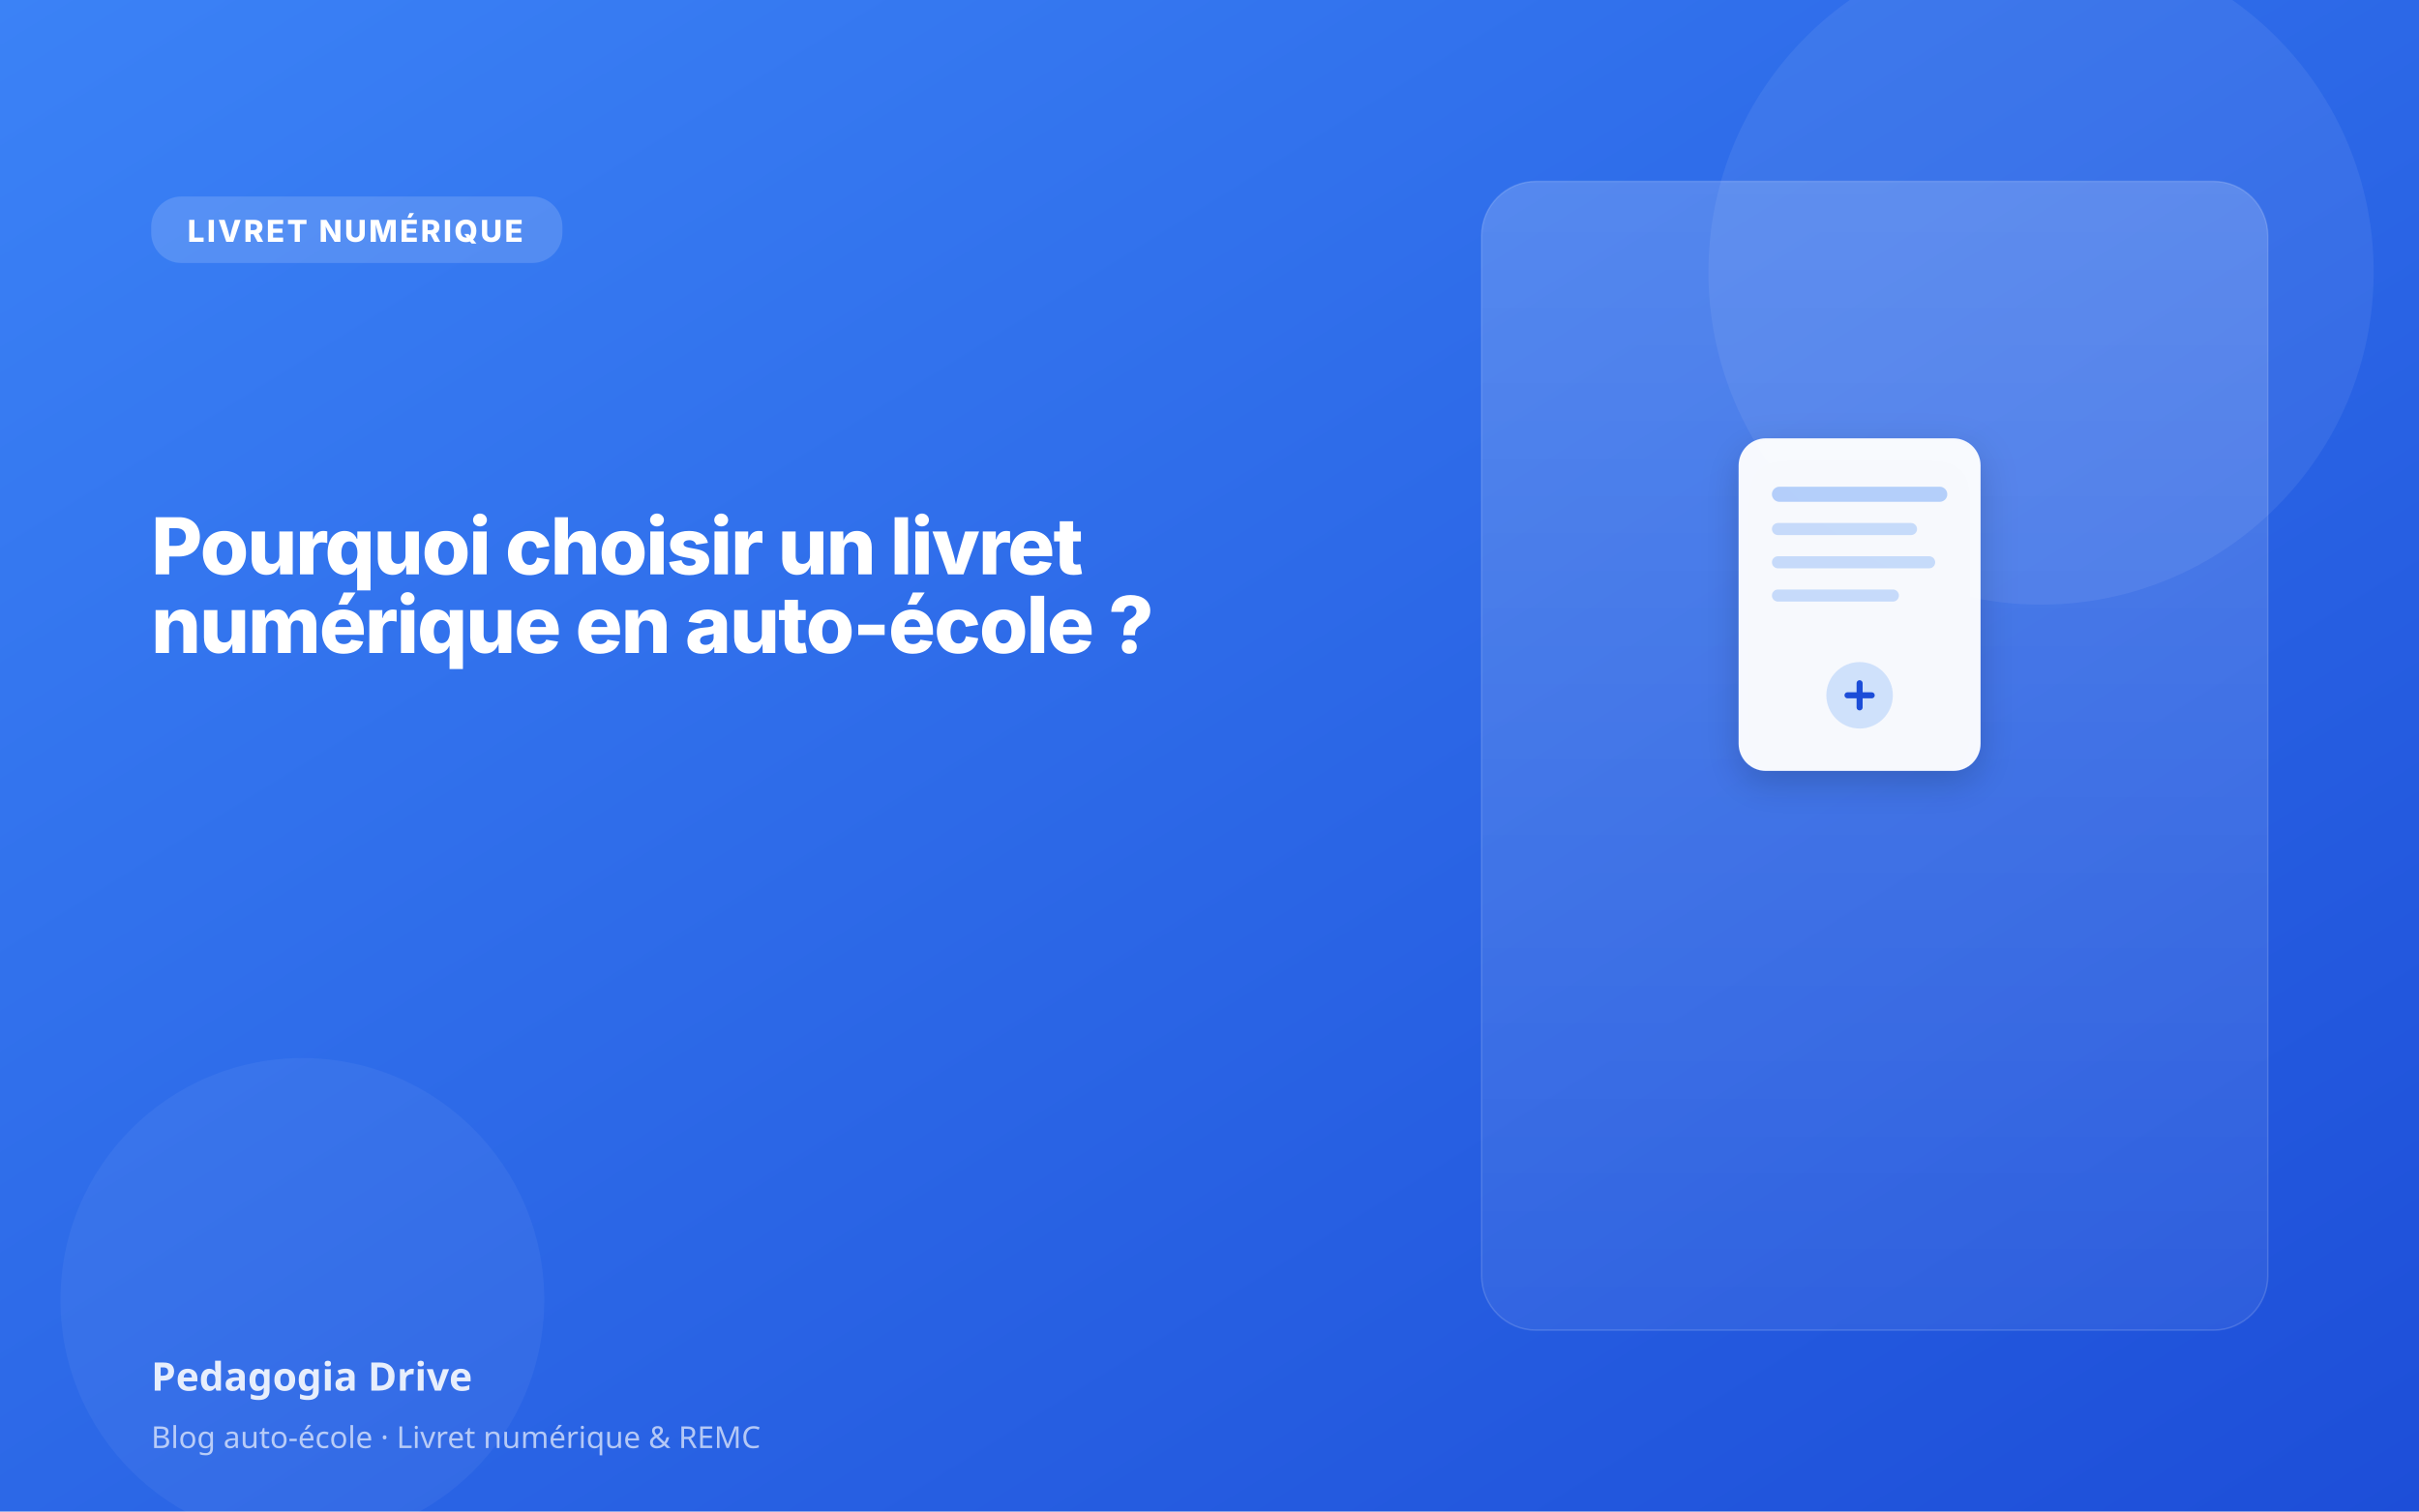
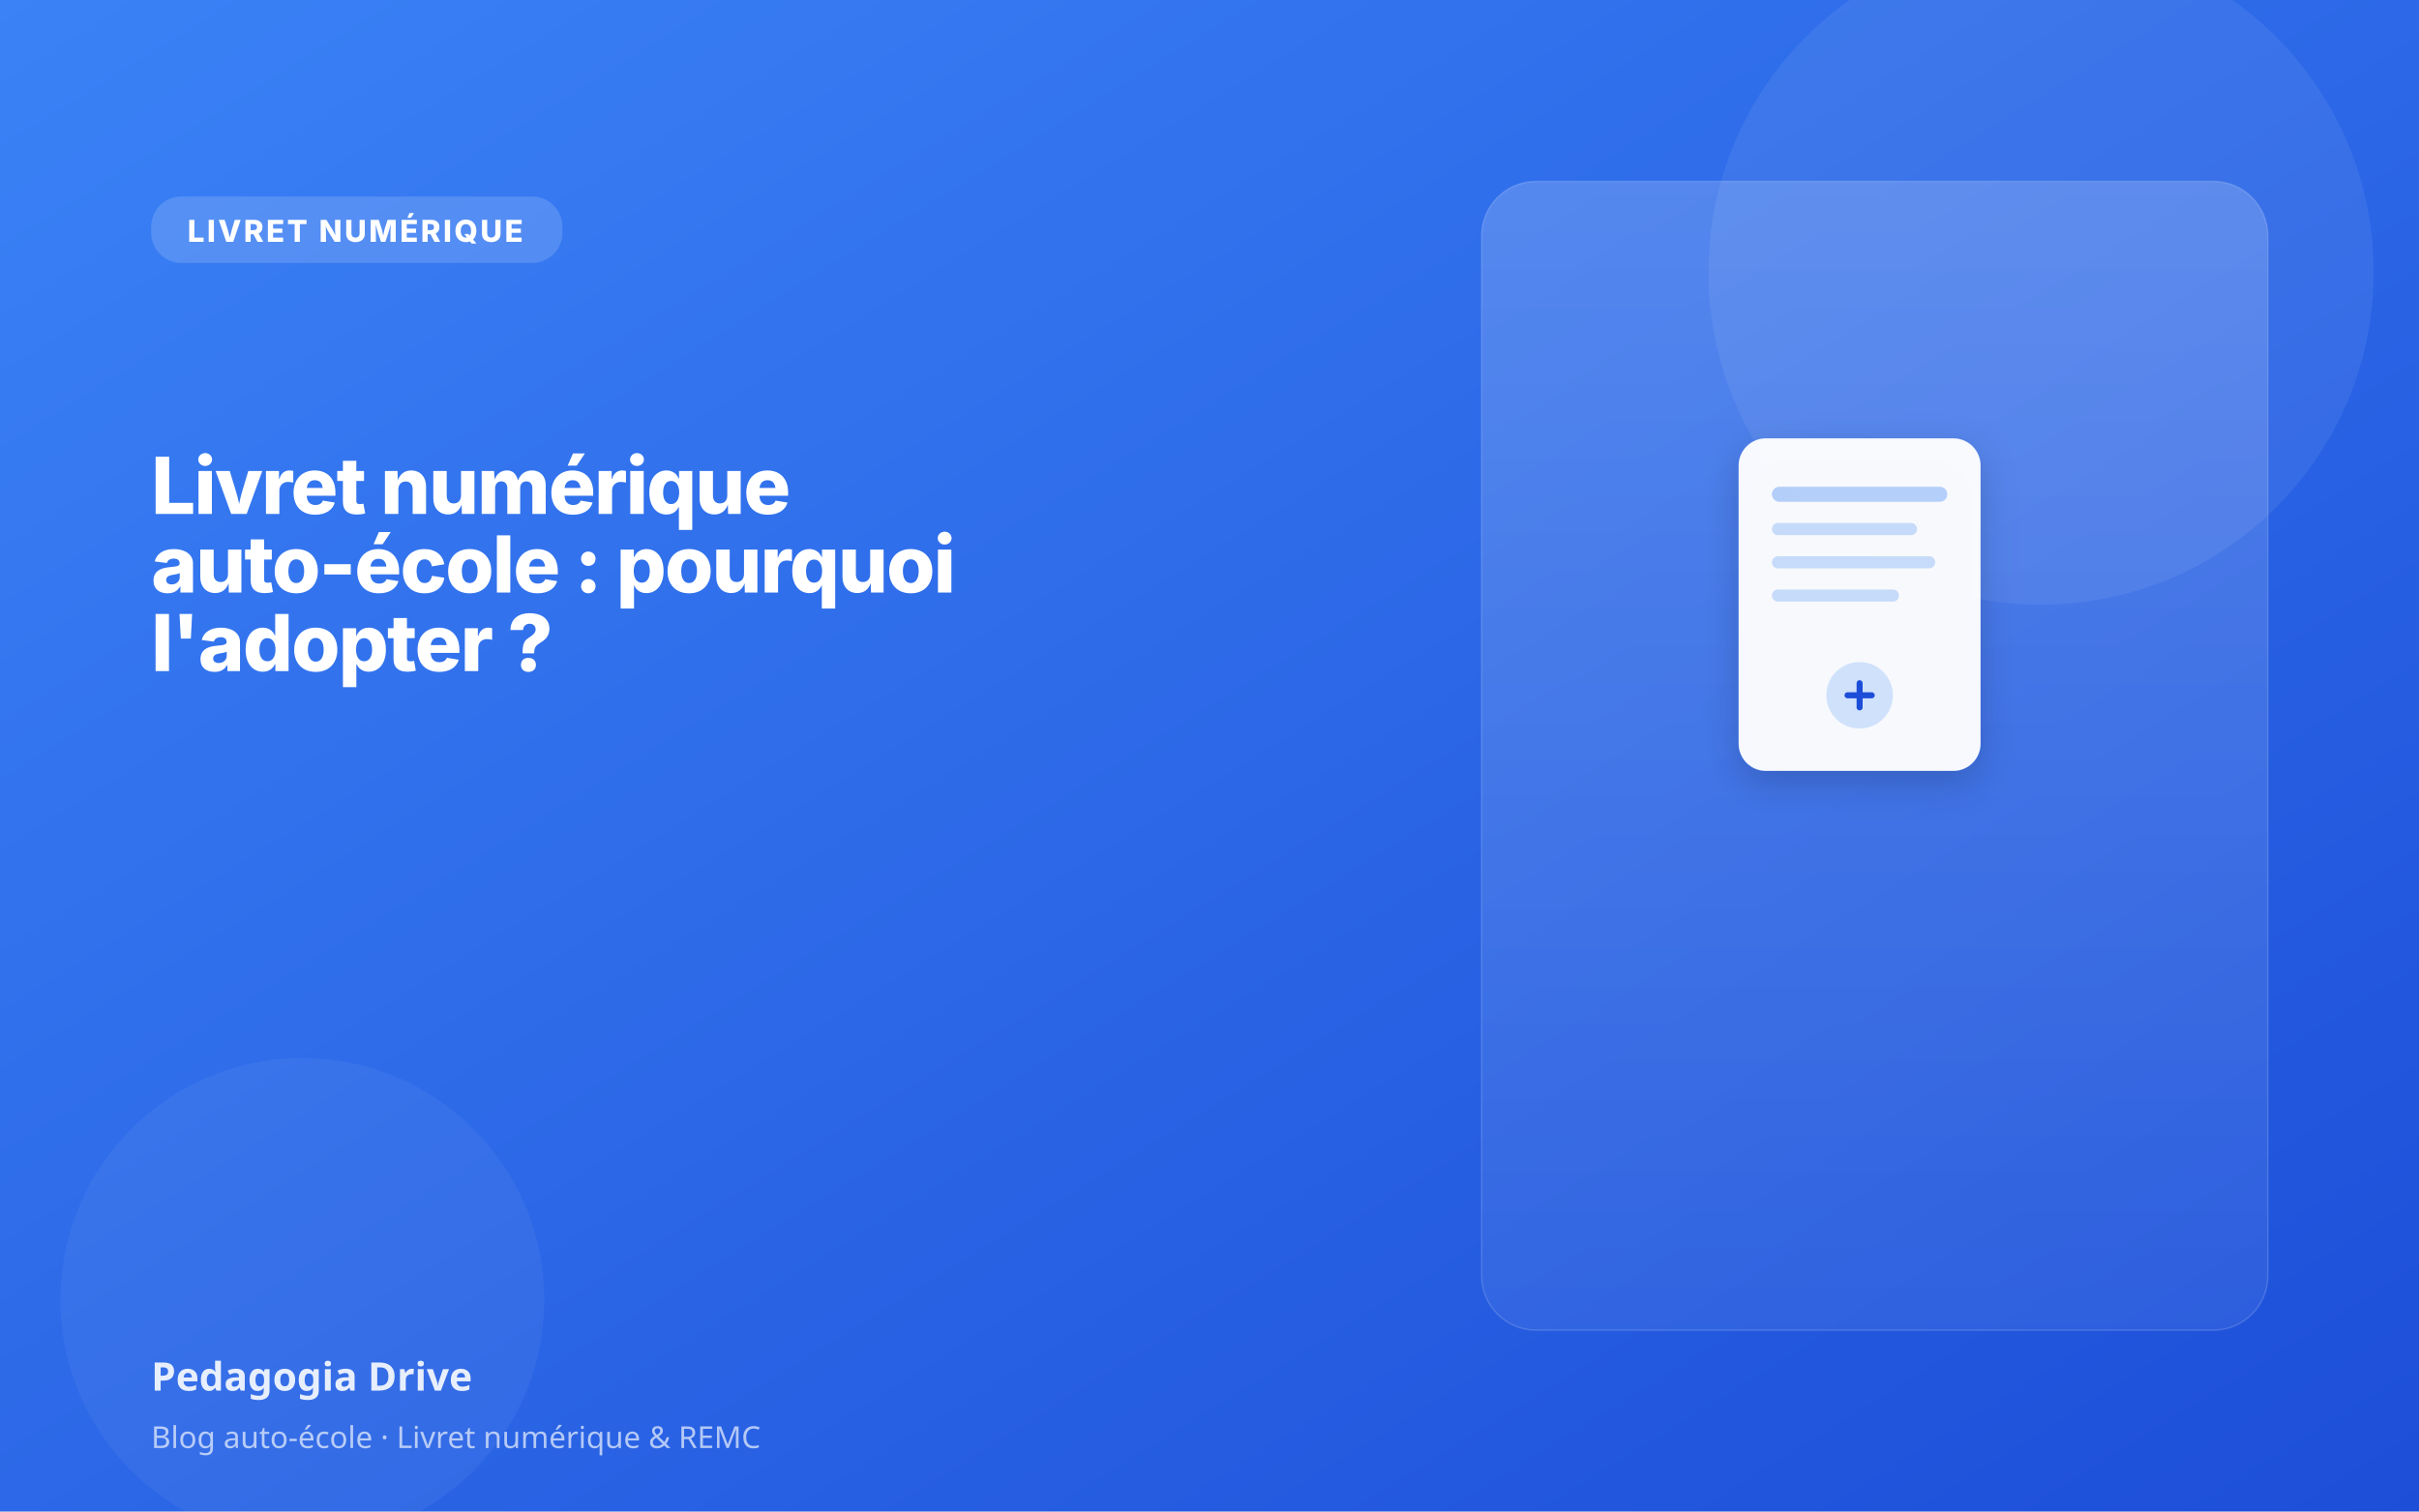
- <svg xmlns="http://www.w3.org/2000/svg" width="1600" height="1000" viewBox="0 0 1600 1000" role="img" aria-label="Pourquoi choisir un livret numérique en auto-école ?">
+ <svg xmlns="http://www.w3.org/2000/svg" width="1600" height="1000" viewBox="0 0 1600 1000" role="img" aria-label="Livret numérique auto-école : pourquoi l'adopter ?">
  <defs>
    <linearGradient id="bg" x1="0%" y1="0%" x2="100%" y2="100%">
      <stop offset="0%" stop-color="#3B82F6" />
      <stop offset="100%" stop-color="#1D4ED8" />
    </linearGradient>
    <linearGradient id="panel" x1="0%" y1="0%" x2="0%" y2="100%">
      <stop offset="0%" stop-color="white" stop-opacity="0.18" />
      <stop offset="100%" stop-color="white" stop-opacity="0.06" />
    </linearGradient>
    <filter id="soft" x="-20%" y="-20%" width="140%" height="140%">
      <feDropShadow dx="0" dy="8" stdDeviation="12" flood-color="#000" flood-opacity="0.18" />
    </filter>
  </defs>
  <rect width="1600" height="1000" fill="url(#bg)" />
  <circle cx="1350" cy="180" r="220" fill="white" fill-opacity="0.07" />
  <circle cx="200" cy="860" r="160" fill="white" fill-opacity="0.05" />
  <rect x="980" y="120" width="520" height="760" rx="36" fill="url(#panel)" stroke="white" stroke-opacity="0.15" />
  <g transform="translate(1080, 250)" filter="url(#soft)">
    <rect x="70" y="40" width="160" height="220" rx="18" fill="white" fill-opacity="0.95" />
    <rect x="92" y="72" width="116" height="10" rx="5" fill="#3B82F6" fill-opacity="0.35" />
    <rect x="92" y="96" width="96" height="8" rx="4" fill="#3B82F6" fill-opacity="0.25" />
    <rect x="92" y="118" width="108" height="8" rx="4" fill="#3B82F6" fill-opacity="0.25" />
    <rect x="92" y="140" width="84" height="8" rx="4" fill="#3B82F6" fill-opacity="0.25" />
    <circle cx="150" cy="210" r="22" fill="#3B82F6" fill-opacity="0.2" />
    <path d="M142 210h16M150 202v16" stroke="#1D4ED8" stroke-width="4" stroke-linecap="round" />
  </g>
  <rect x="100" y="130" rx="20" width="272" height="44" fill="white" fill-opacity="0.15" />
  <text x="124" y="160" fill="white" font-family="system-ui, -apple-system, sans-serif" font-size="20" font-weight="800" letter-spacing="0.08em">LIVRET NUMÉRIQUE</text>
-   <text x="100" y="380" fill="white" font-family="system-ui, -apple-system, sans-serif" font-size="52" font-weight="800" letter-spacing="-0.02em">
-     <tspan x="100" dy="0">Pourquoi choisir un livret</tspan>
-     <tspan x="100" dy="52">numérique en auto-école ?</tspan>
+   <text x="100" y="340" fill="white" font-family="system-ui, -apple-system, sans-serif" font-size="52" font-weight="800" letter-spacing="-0.02em">
+     <tspan x="100" dy="0">Livret numérique</tspan>
+     <tspan x="100" dy="52">auto-école : pourquoi</tspan>
+     <tspan x="100" dy="52">l'adopter ?</tspan>
  </text>
  <text x="100" y="920" fill="white" fill-opacity="0.88" font-family="system-ui, sans-serif" font-size="26" font-weight="600">Pedagogia Drive</text>
  <text x="100" y="958" fill="white" fill-opacity="0.65" font-family="system-ui, sans-serif" font-size="20" font-weight="500">Blog auto-école · Livret numérique &amp; REMC</text>
</svg>
